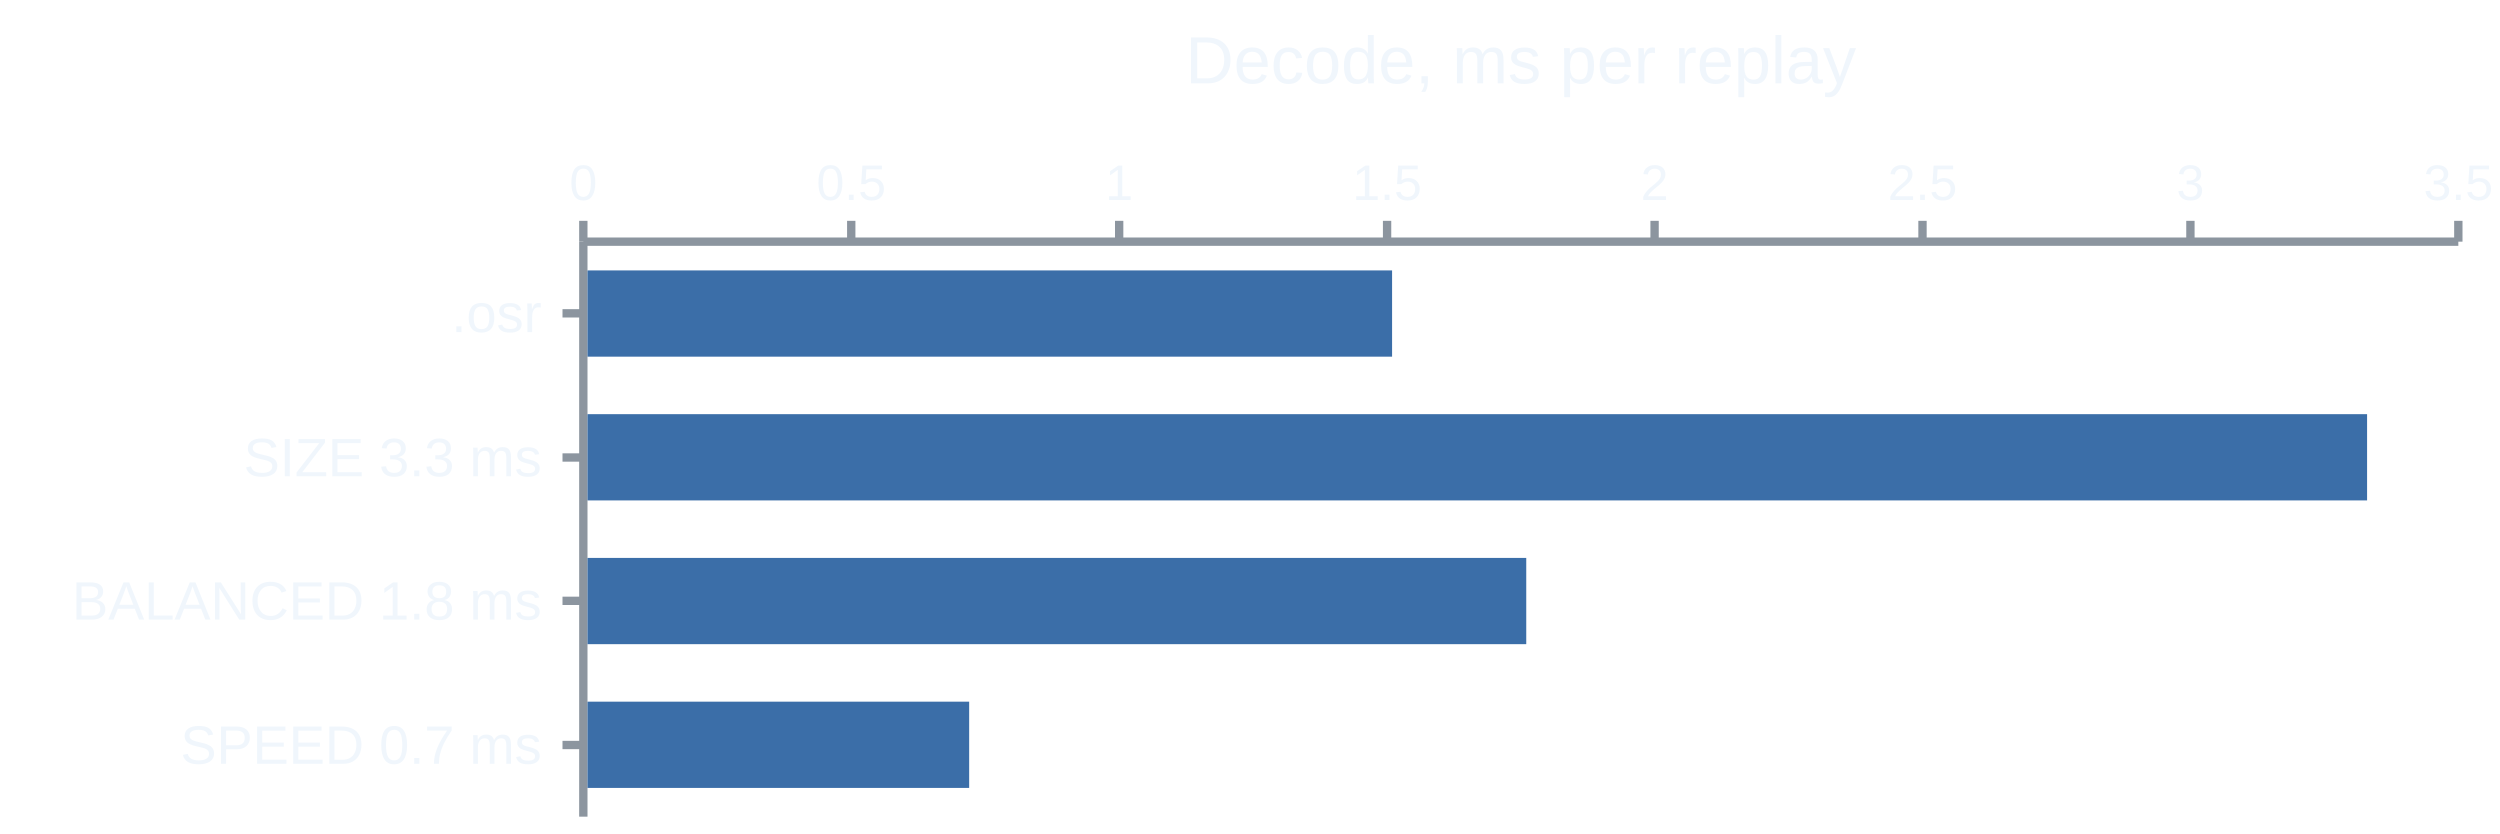
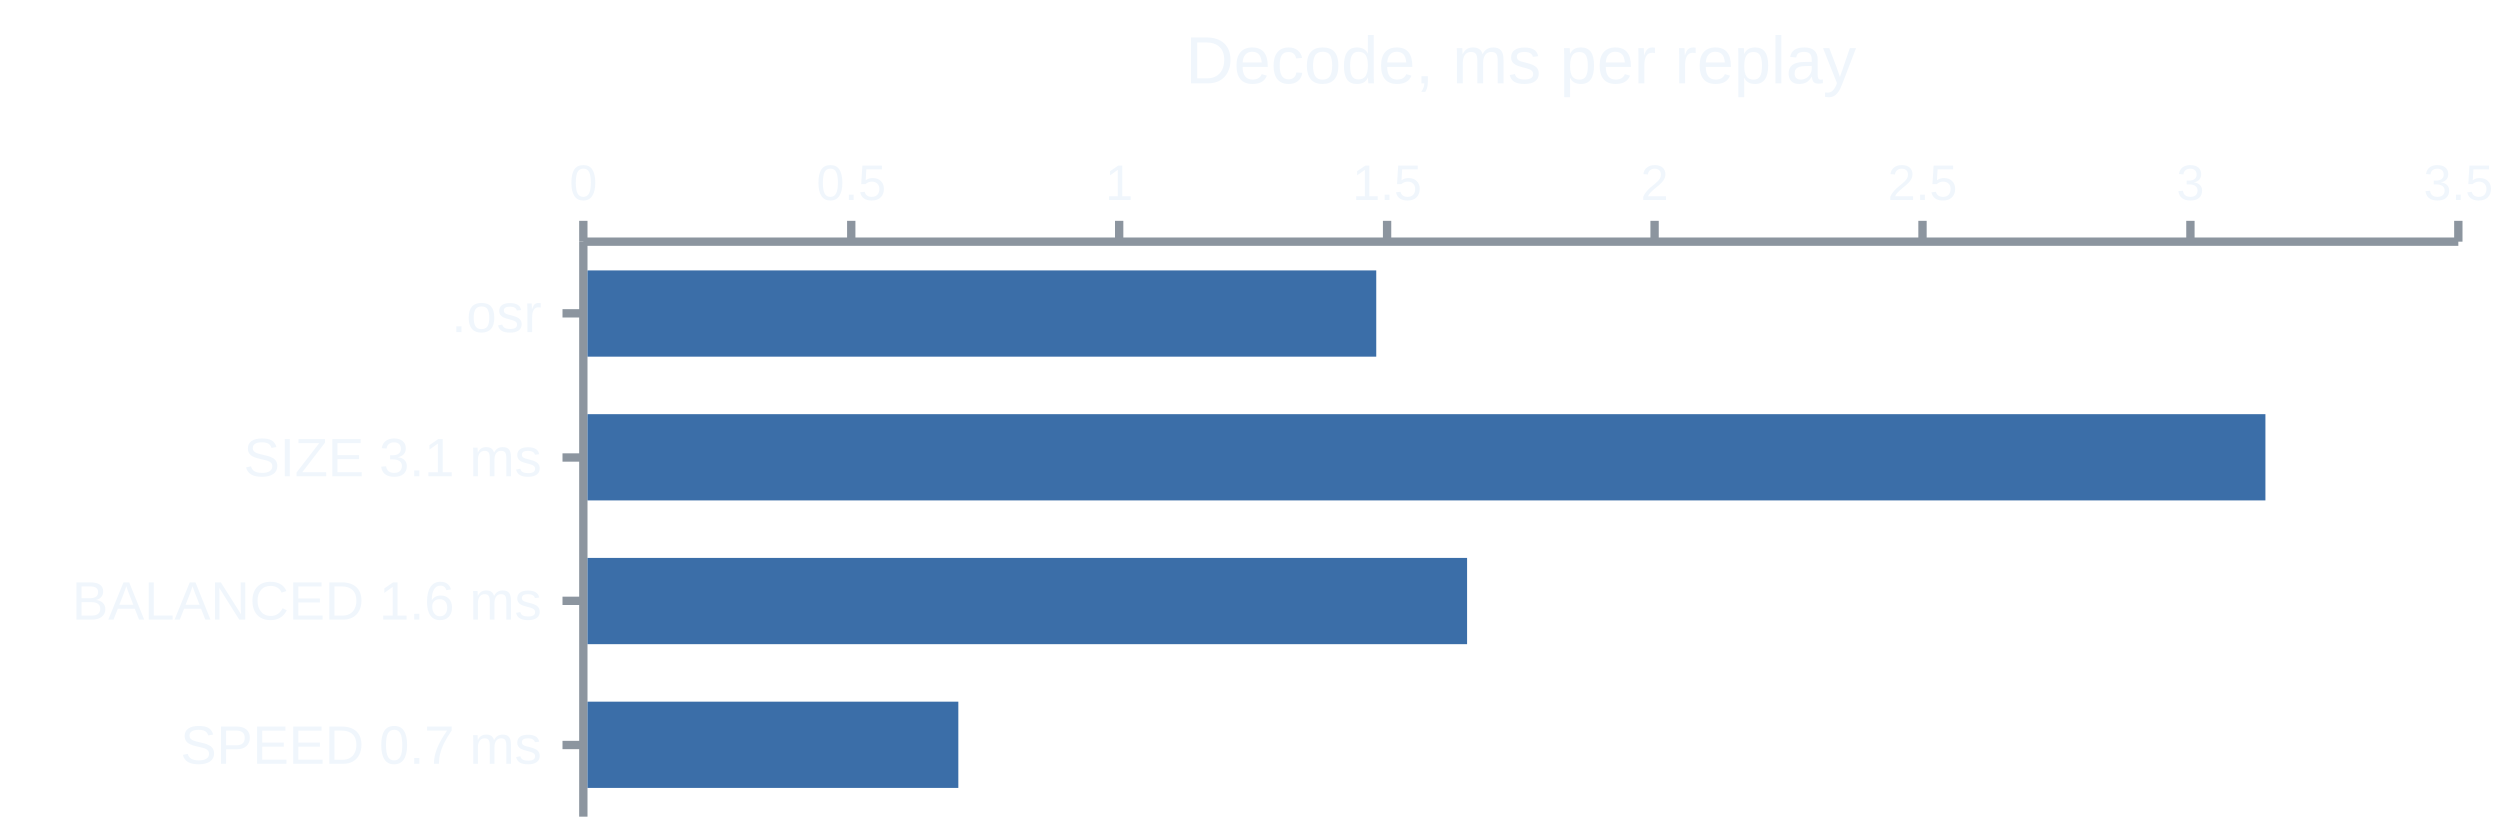
<svg xmlns="http://www.w3.org/2000/svg" width="600" height="200" viewBox="0 0 600 200" font-family="&quot;trebuchet ms&quot;, verdana, arial, sans-serif">
  <text x="365.0" y="20" font-size="16" fill="#f0f6fc" text-anchor="middle">Decode, ms per replay</text>
  <path d="M140 58H590M140 58V196" stroke="#8c959f" stroke-width="2" fill="none" />
  <path d="M140.0 58v-5" stroke="#8c959f" stroke-width="2" />
  <text x="140.0" y="48" font-size="12" fill="#f0f6fc" text-anchor="middle">0</text>
  <path d="M204.3 58v-5" stroke="#8c959f" stroke-width="2" />
  <text x="204.3" y="48" font-size="12" fill="#f0f6fc" text-anchor="middle">0.5</text>
  <path d="M268.6 58v-5" stroke="#8c959f" stroke-width="2" />
  <text x="268.6" y="48" font-size="12" fill="#f0f6fc" text-anchor="middle">1</text>
  <path d="M332.9 58v-5" stroke="#8c959f" stroke-width="2" />
  <text x="332.9" y="48" font-size="12" fill="#f0f6fc" text-anchor="middle">1.5</text>
  <path d="M397.1 58v-5" stroke="#8c959f" stroke-width="2" />
  <text x="397.1" y="48" font-size="12" fill="#f0f6fc" text-anchor="middle">2</text>
  <path d="M461.4 58v-5" stroke="#8c959f" stroke-width="2" />
  <text x="461.4" y="48" font-size="12" fill="#f0f6fc" text-anchor="middle">2.5</text>
  <path d="M525.7 58v-5" stroke="#8c959f" stroke-width="2" />
  <text x="525.7" y="48" font-size="12" fill="#f0f6fc" text-anchor="middle">3</text>
  <path d="M590.0 58v-5" stroke="#8c959f" stroke-width="2" />
  <text x="590.0" y="48" font-size="12" fill="#f0f6fc" text-anchor="middle">3.5</text>
  <path d="M140 75.2h-5" stroke="#8c959f" stroke-width="2" />
  <text x="130" y="75.2" font-size="13" fill="#f0f6fc" text-anchor="end" dominant-baseline="central">.osr</text>
-   <rect x="141" y="64.9" width="193.1" height="20.7" fill="#3b6ea8" />
+   <rect x="141" y="64.9" width="189.3" height="20.7" fill="#3b6ea8" />
  <path d="M140 109.8h-5" stroke="#8c959f" stroke-width="2" />
-   <text x="130" y="109.8" font-size="13" fill="#f0f6fc" text-anchor="end" dominant-baseline="central">SIZE 3.3 ms</text>
-   <rect x="141" y="99.4" width="427.1" height="20.7" fill="#3b6ea8" />
+   <text x="130" y="109.8" font-size="13" fill="#f0f6fc" text-anchor="end" dominant-baseline="central">SIZE 3.1 ms</text>
+   <rect x="141" y="99.4" width="402.7" height="20.7" fill="#3b6ea8" />
  <path d="M140 144.2h-5" stroke="#8c959f" stroke-width="2" />
-   <text x="130" y="144.2" font-size="13" fill="#f0f6fc" text-anchor="end" dominant-baseline="central">BALANCED 1.8 ms</text>
-   <rect x="141" y="133.9" width="225.3" height="20.7" fill="#3b6ea8" />
+   <text x="130" y="144.2" font-size="13" fill="#f0f6fc" text-anchor="end" dominant-baseline="central">BALANCED 1.6 ms</text>
+   <rect x="141" y="133.9" width="211.1" height="20.7" fill="#3b6ea8" />
  <path d="M140 178.8h-5" stroke="#8c959f" stroke-width="2" />
  <text x="130" y="178.8" font-size="13" fill="#f0f6fc" text-anchor="end" dominant-baseline="central">SPEED 0.7 ms</text>
-   <rect x="141" y="168.4" width="91.6" height="20.7" fill="#3b6ea8" />
+   <rect x="141" y="168.4" width="89.0" height="20.7" fill="#3b6ea8" />
</svg>
